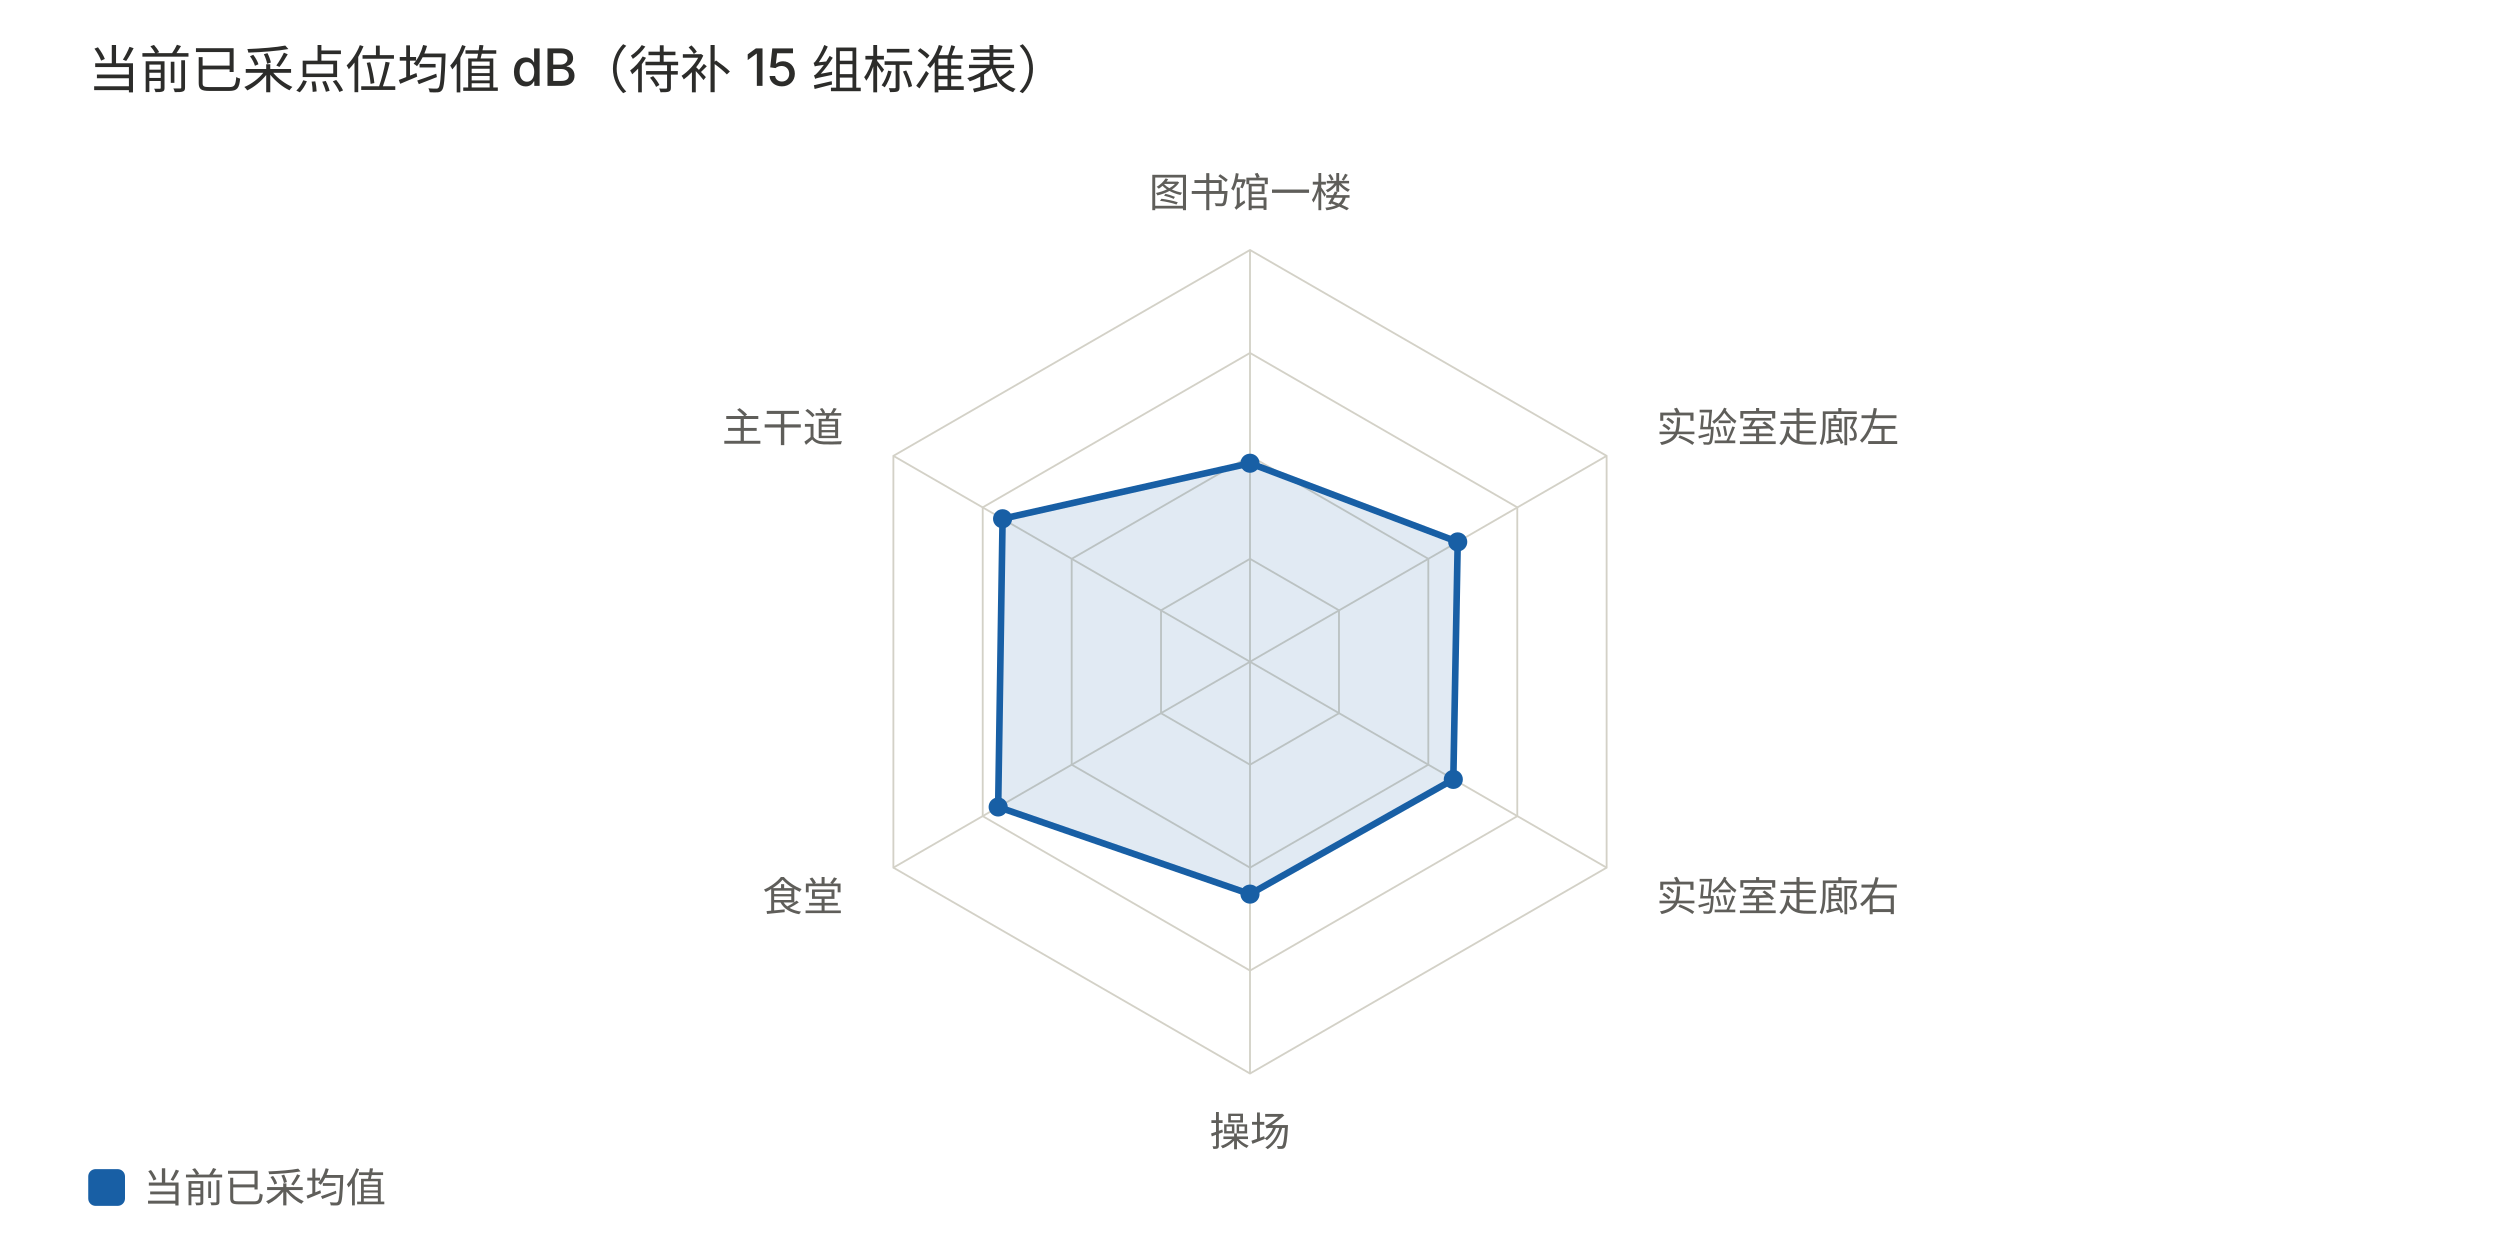
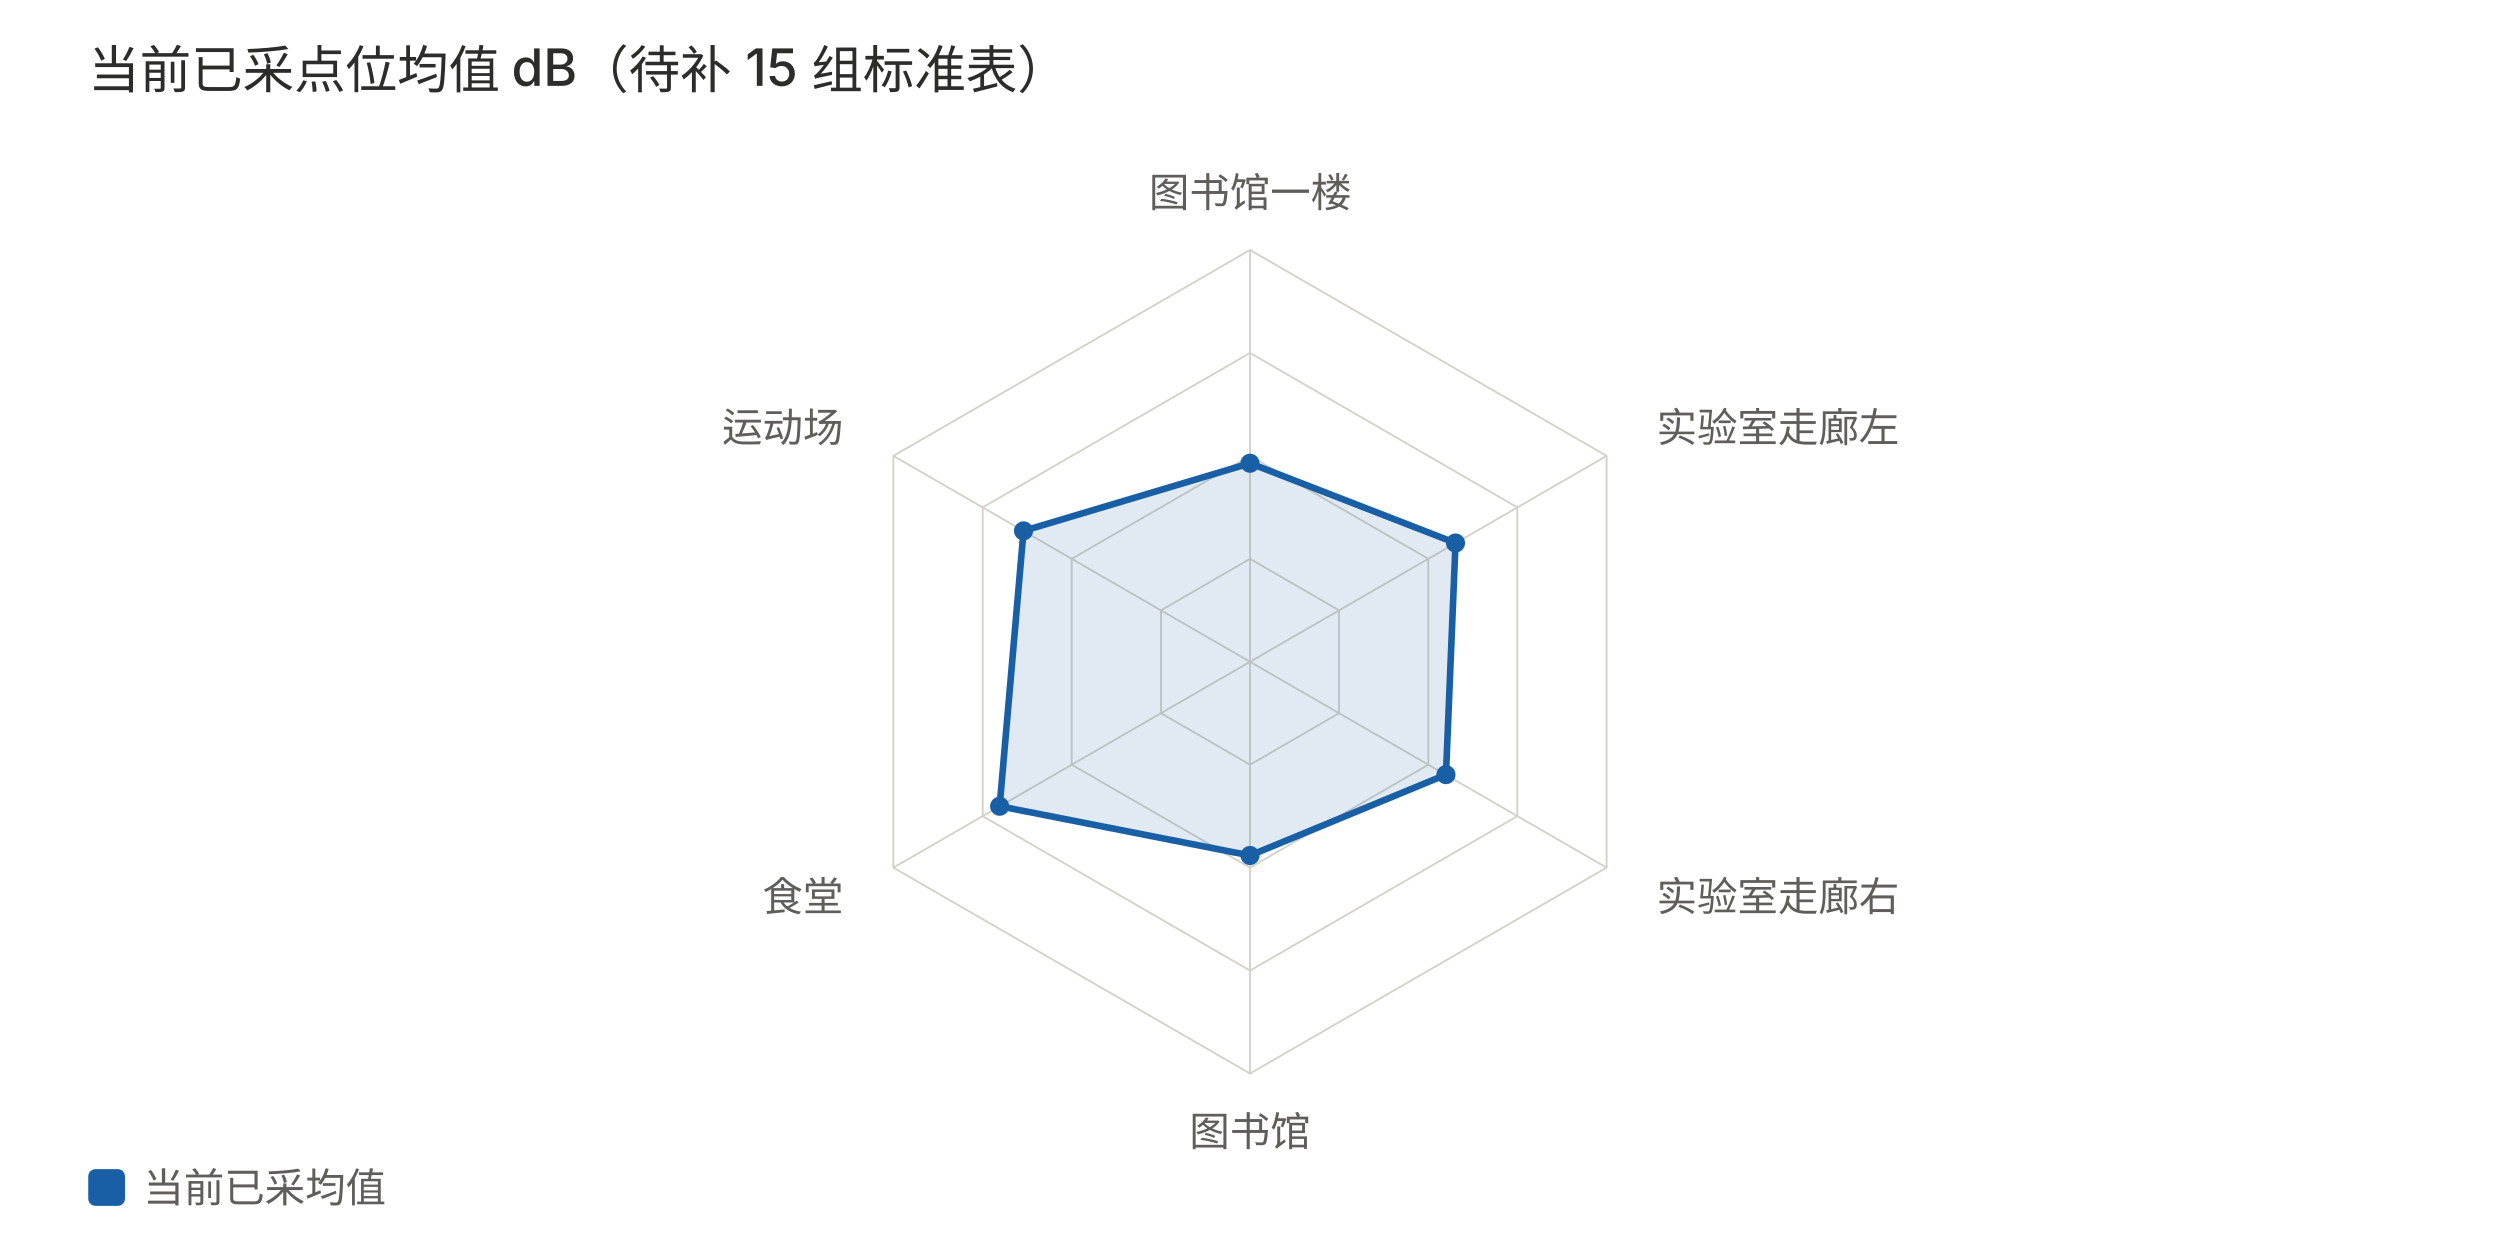
<svg xmlns="http://www.w3.org/2000/svg" viewBox="0 0 680 340" width="100%" role="img">
  <rect width="680" height="340" fill="#FFFFFF" />
  <g font-family="system-ui, -apple-system, Segoe UI, Microsoft YaHei, sans-serif">
    <text x="24" y="24" font-size="14" font-weight="500" fill="#2C2C2A">当前已采点位均值 dB（待补 15 组标准表）</text>
    <polygon points="340.0,152.0 364.2,166.0 364.2,194.0 340.0,208.0 315.8,194.0 315.8,166.0" fill="none" stroke="#D3D1C7" stroke-width="0.5" />
    <polygon points="340.0,124.0 388.5,152.0 388.5,208.0 340.0,236.0 291.5,208.0 291.5,152.0" fill="none" stroke="#D3D1C7" stroke-width="0.5" />
    <polygon points="340.0,96.0 412.7,138.0 412.7,222.0 340.0,264.0 267.3,222.0 267.3,138.0" fill="none" stroke="#D3D1C7" stroke-width="0.5" />
    <polygon points="340.0,68.0 437.0,124.0 437.0,236.0 340.0,292.0 243.0,236.0 243.0,124.0" fill="none" stroke="#D3D1C7" stroke-width="0.5" />
    <line x1="340.0" y1="180.0" x2="340.0" y2="68.0" stroke="#D3D1C7" stroke-width="0.5" />
    <text x="340.0" y="56.3" font-size="11" fill="#5F5E5A" text-anchor="middle">图书馆一楼</text>
    <line x1="340.0" y1="180.0" x2="437.0" y2="124.0" stroke="#D3D1C7" stroke-width="0.5" />
    <text x="450.6" y="120.2" font-size="11" fill="#5F5E5A" text-anchor="start">实验室走廊左</text>
    <line x1="340.0" y1="180.0" x2="437.0" y2="236.0" stroke="#D3D1C7" stroke-width="0.5" />
    <text x="450.6" y="247.8" font-size="11" fill="#5F5E5A" text-anchor="start">实验室走廊右</text>
    <line x1="340.0" y1="180.0" x2="340.0" y2="292.0" stroke="#D3D1C7" stroke-width="0.5" />
-     <text x="340.0" y="311.7" font-size="11" fill="#5F5E5A" text-anchor="middle">操场</text>
+     <text x="340.0" y="311.7" font-size="11" fill="#5F5E5A" text-anchor="middle">图书馆</text>
    <line x1="340.0" y1="180.0" x2="243.0" y2="236.0" stroke="#D3D1C7" stroke-width="0.5" />
    <text x="229.4" y="247.8" font-size="11" fill="#5F5E5A" text-anchor="end">食堂</text>
    <line x1="340.0" y1="180.0" x2="243.0" y2="124.0" stroke="#D3D1C7" stroke-width="0.5" />
-     <text x="229.4" y="120.2" font-size="11" fill="#5F5E5A" text-anchor="end">主干道</text>
-     <polygon points="340.0,126.0 396.5,147.4 395.3,212.0 340.0,243.2 271.5,219.5 272.7,141.1" fill="#185FA5" fill-opacity="0.13" stroke="#185FA5" stroke-width="1.8" />
+     <text x="229.4" y="120.2" font-size="11" fill="#5F5E5A" text-anchor="end">运动场</text>
+     <polygon points="340.0,126.0 395.9,147.7 393.3,210.7 340.0,232.7 271.9,219.3 278.4,144.4" fill="#185FA5" fill-opacity="0.13" stroke="#185FA5" stroke-width="1.8" />
    <circle cx="340.0" cy="126.0" r="2.6" fill="#185FA5" />
-     <circle cx="396.5" cy="147.4" r="2.6" fill="#185FA5" />
-     <circle cx="395.3" cy="212.0" r="2.6" fill="#185FA5" />
-     <circle cx="340.0" cy="243.2" r="2.6" fill="#185FA5" />
-     <circle cx="271.5" cy="219.5" r="2.6" fill="#185FA5" />
-     <circle cx="272.7" cy="141.1" r="2.6" fill="#185FA5" />
+     <circle cx="395.9" cy="147.7" r="2.6" fill="#185FA5" />
+     <circle cx="393.3" cy="210.7" r="2.6" fill="#185FA5" />
+     <circle cx="340.0" cy="232.7" r="2.6" fill="#185FA5" />
+     <circle cx="271.9" cy="219.3" r="2.6" fill="#185FA5" />
+     <circle cx="278.4" cy="144.4" r="2.6" fill="#185FA5" />
    <rect x="24" y="318" width="10" height="10" rx="2" fill="#185FA5" />
    <text x="39" y="327" font-size="11" fill="#5F5E5A">当前已采均值</text>
  </g>
</svg>
